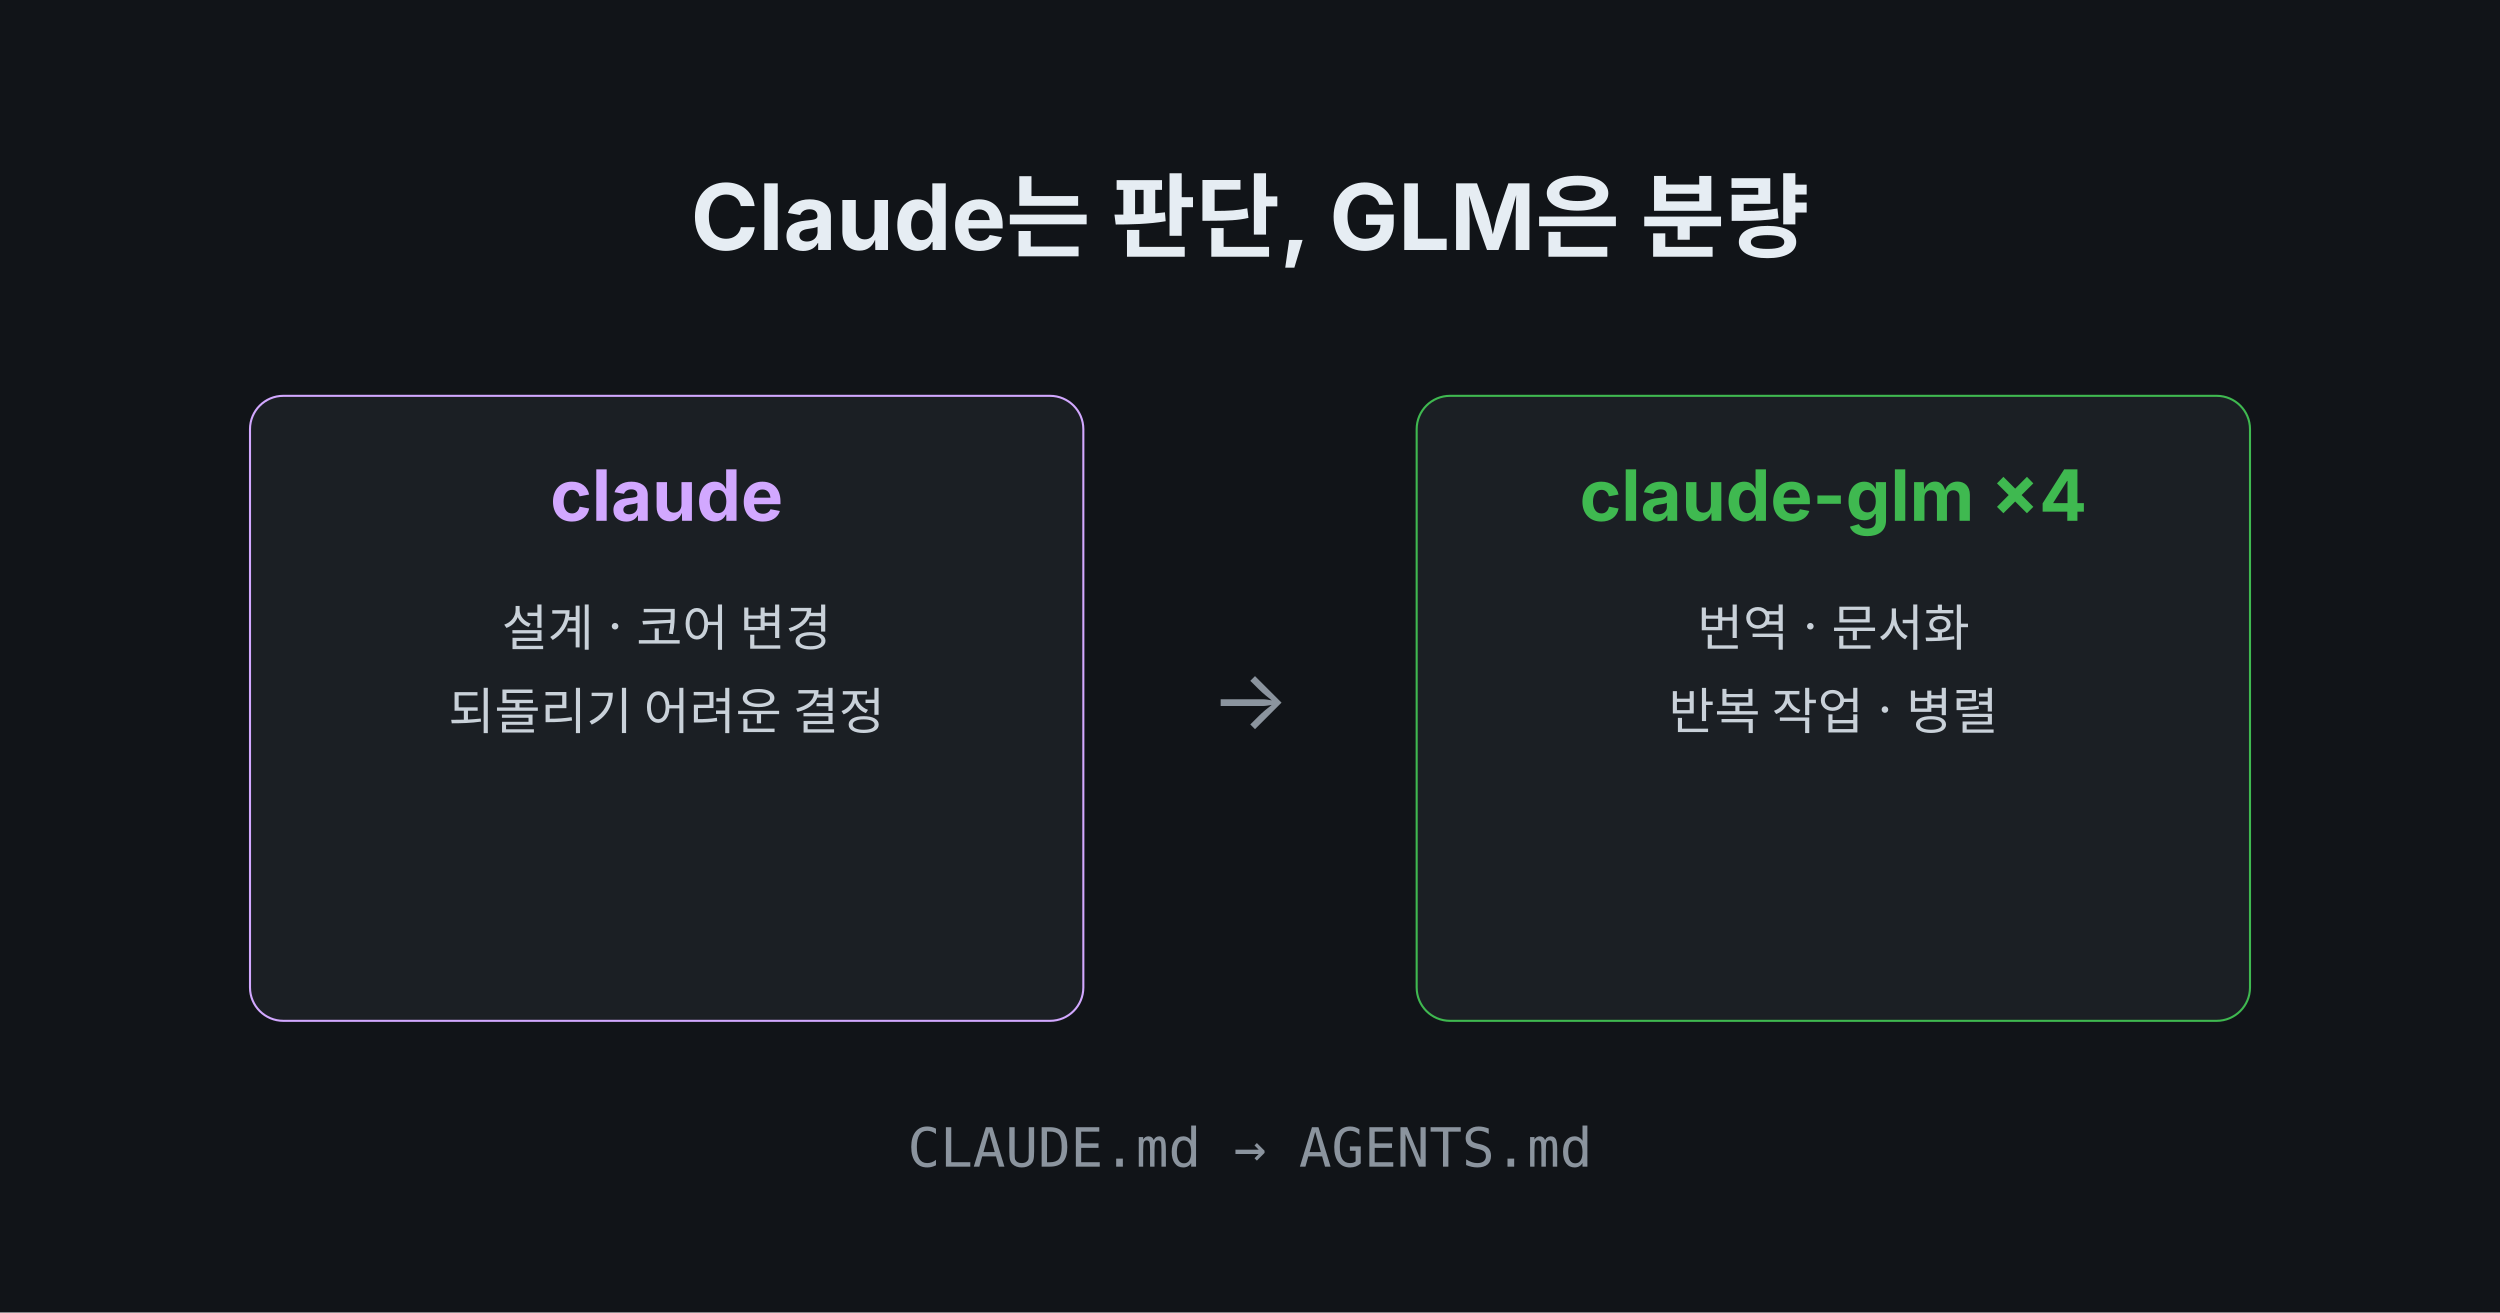
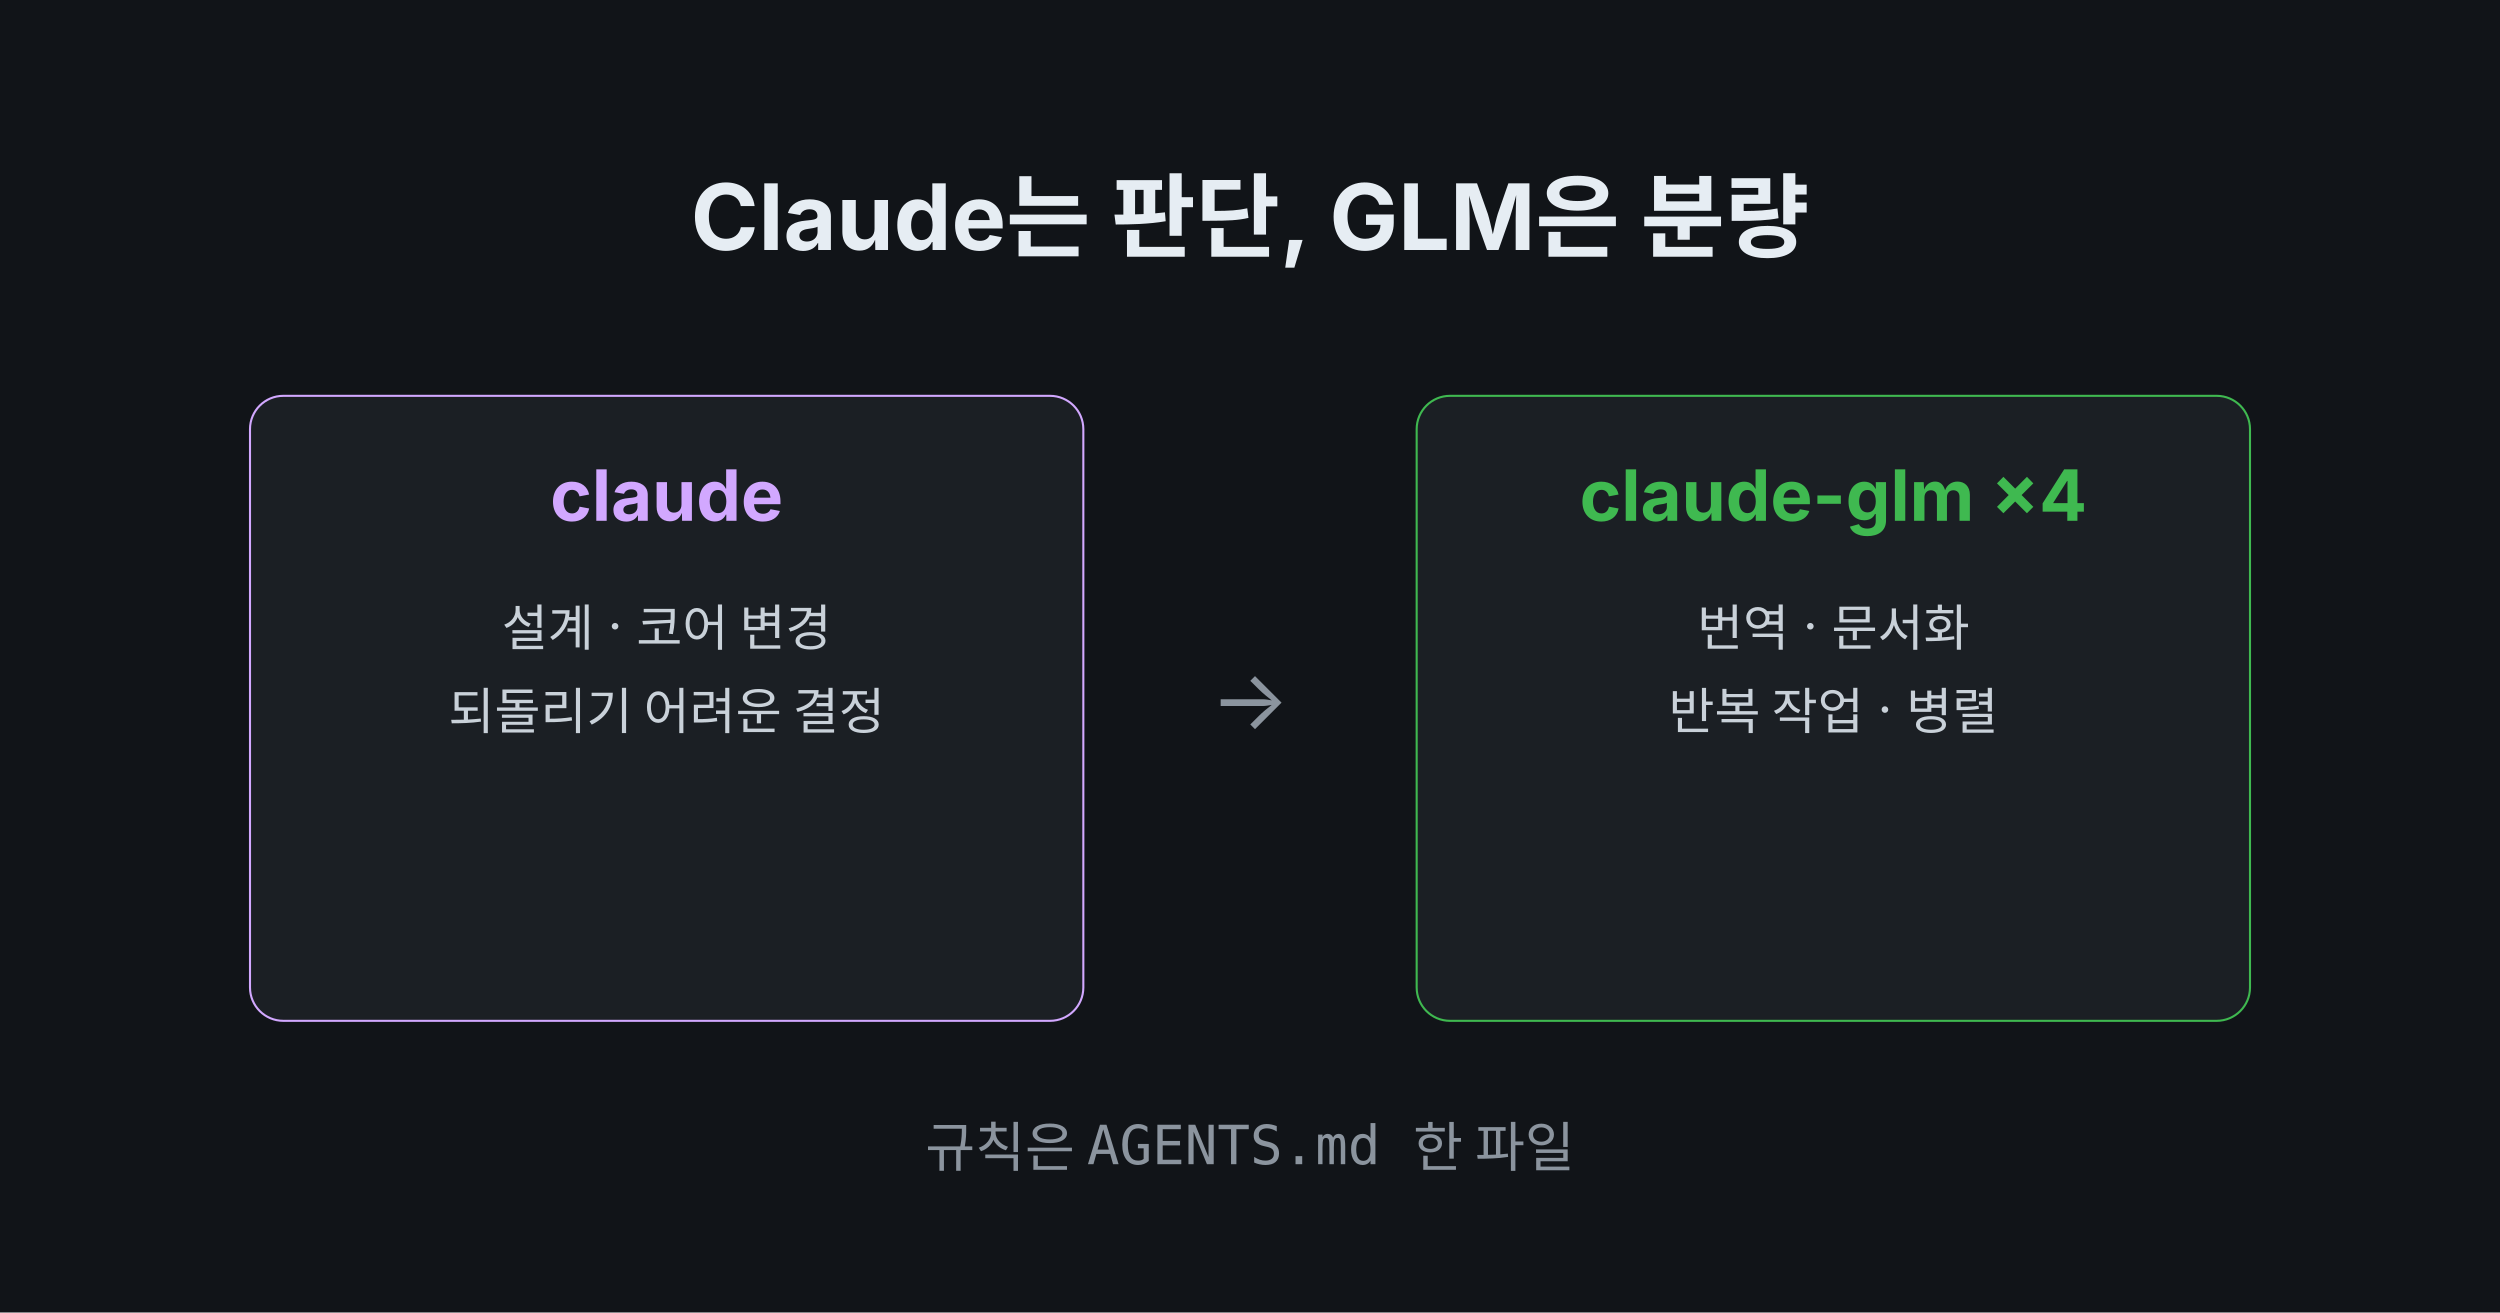
<svg xmlns="http://www.w3.org/2000/svg" width="1200" height="630" viewBox="0 0 1200 630">
  <rect width="1200" height="630" fill="#111418" />
  <g font-family="-apple-system, 'Apple SD Gothic Neo', sans-serif">
    <text x="600" y="120" fill="#e6edf3" font-size="44" font-weight="700" text-anchor="middle">Claude는 판단, GLM은 분량</text>
    <rect x="120" y="190" width="400" height="300" rx="16" fill="#1b1f24" stroke="#d2a8ff" />
    <text x="320" y="250" fill="#d2a8ff" font-size="34" font-weight="700" text-anchor="middle">claude</text>
    <text x="320" y="310" fill="#c9d1d9" font-size="24" text-anchor="middle">설계 · 코어 변경</text>
    <text x="320" y="350" fill="#c9d1d9" font-size="24" text-anchor="middle">되돌리기 어려운 결정</text>
    <rect x="680" y="190" width="400" height="300" rx="16" fill="#1b1f24" stroke="#3fb950" />
    <text x="880" y="250" fill="#3fb950" font-size="34" font-weight="700" text-anchor="middle">claude-glm ×4</text>
    <text x="880" y="310" fill="#c9d1d9" font-size="24" text-anchor="middle">번역 · 문서화</text>
    <text x="880" y="350" fill="#c9d1d9" font-size="24" text-anchor="middle">반복 작업 · 병렬</text>
    <text x="600" y="350" fill="#8b949e" font-size="40" text-anchor="middle">→</text>
-     <text x="600" y="560" fill="#8b949e" font-size="26" font-family="Menlo, monospace" text-anchor="middle">CLAUDE.md → AGENTS.md</text>
+     <text x="600" y="560" fill="#8b949e" font-size="26" font-family="Menlo, monospace" text-anchor="middle">규칙은 AGENTS.md 한 파일</text>
  </g>
</svg>
